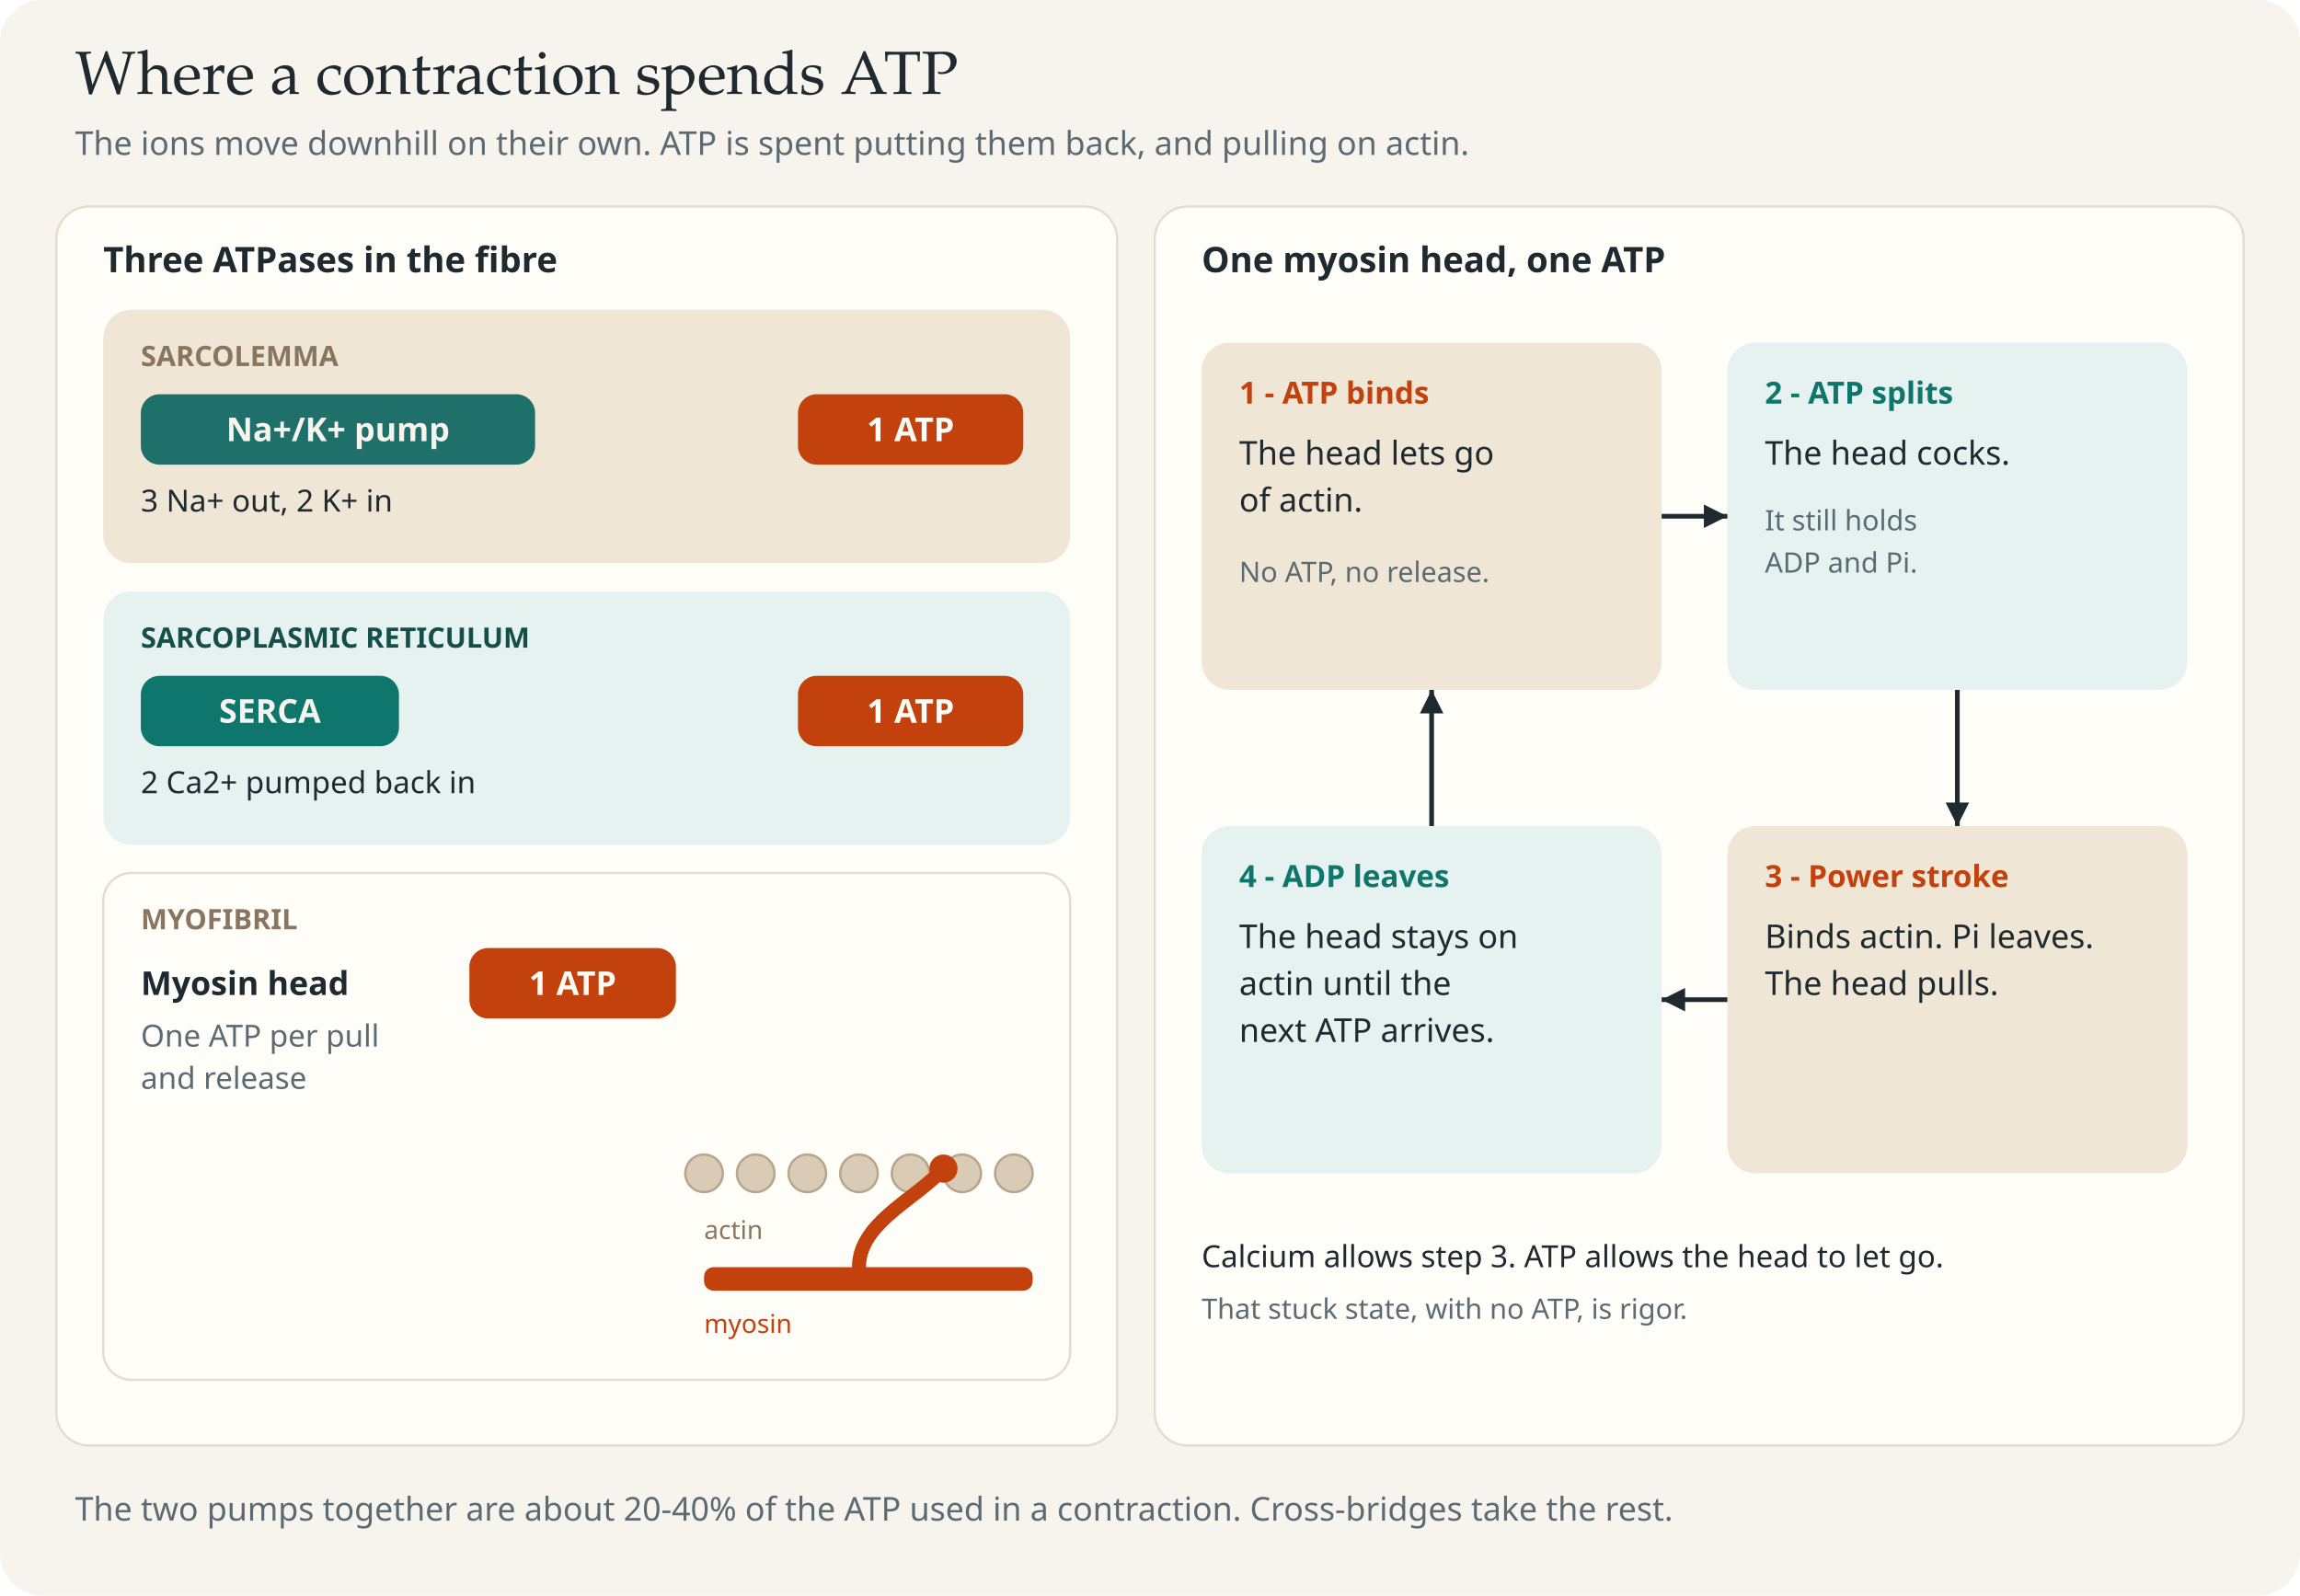
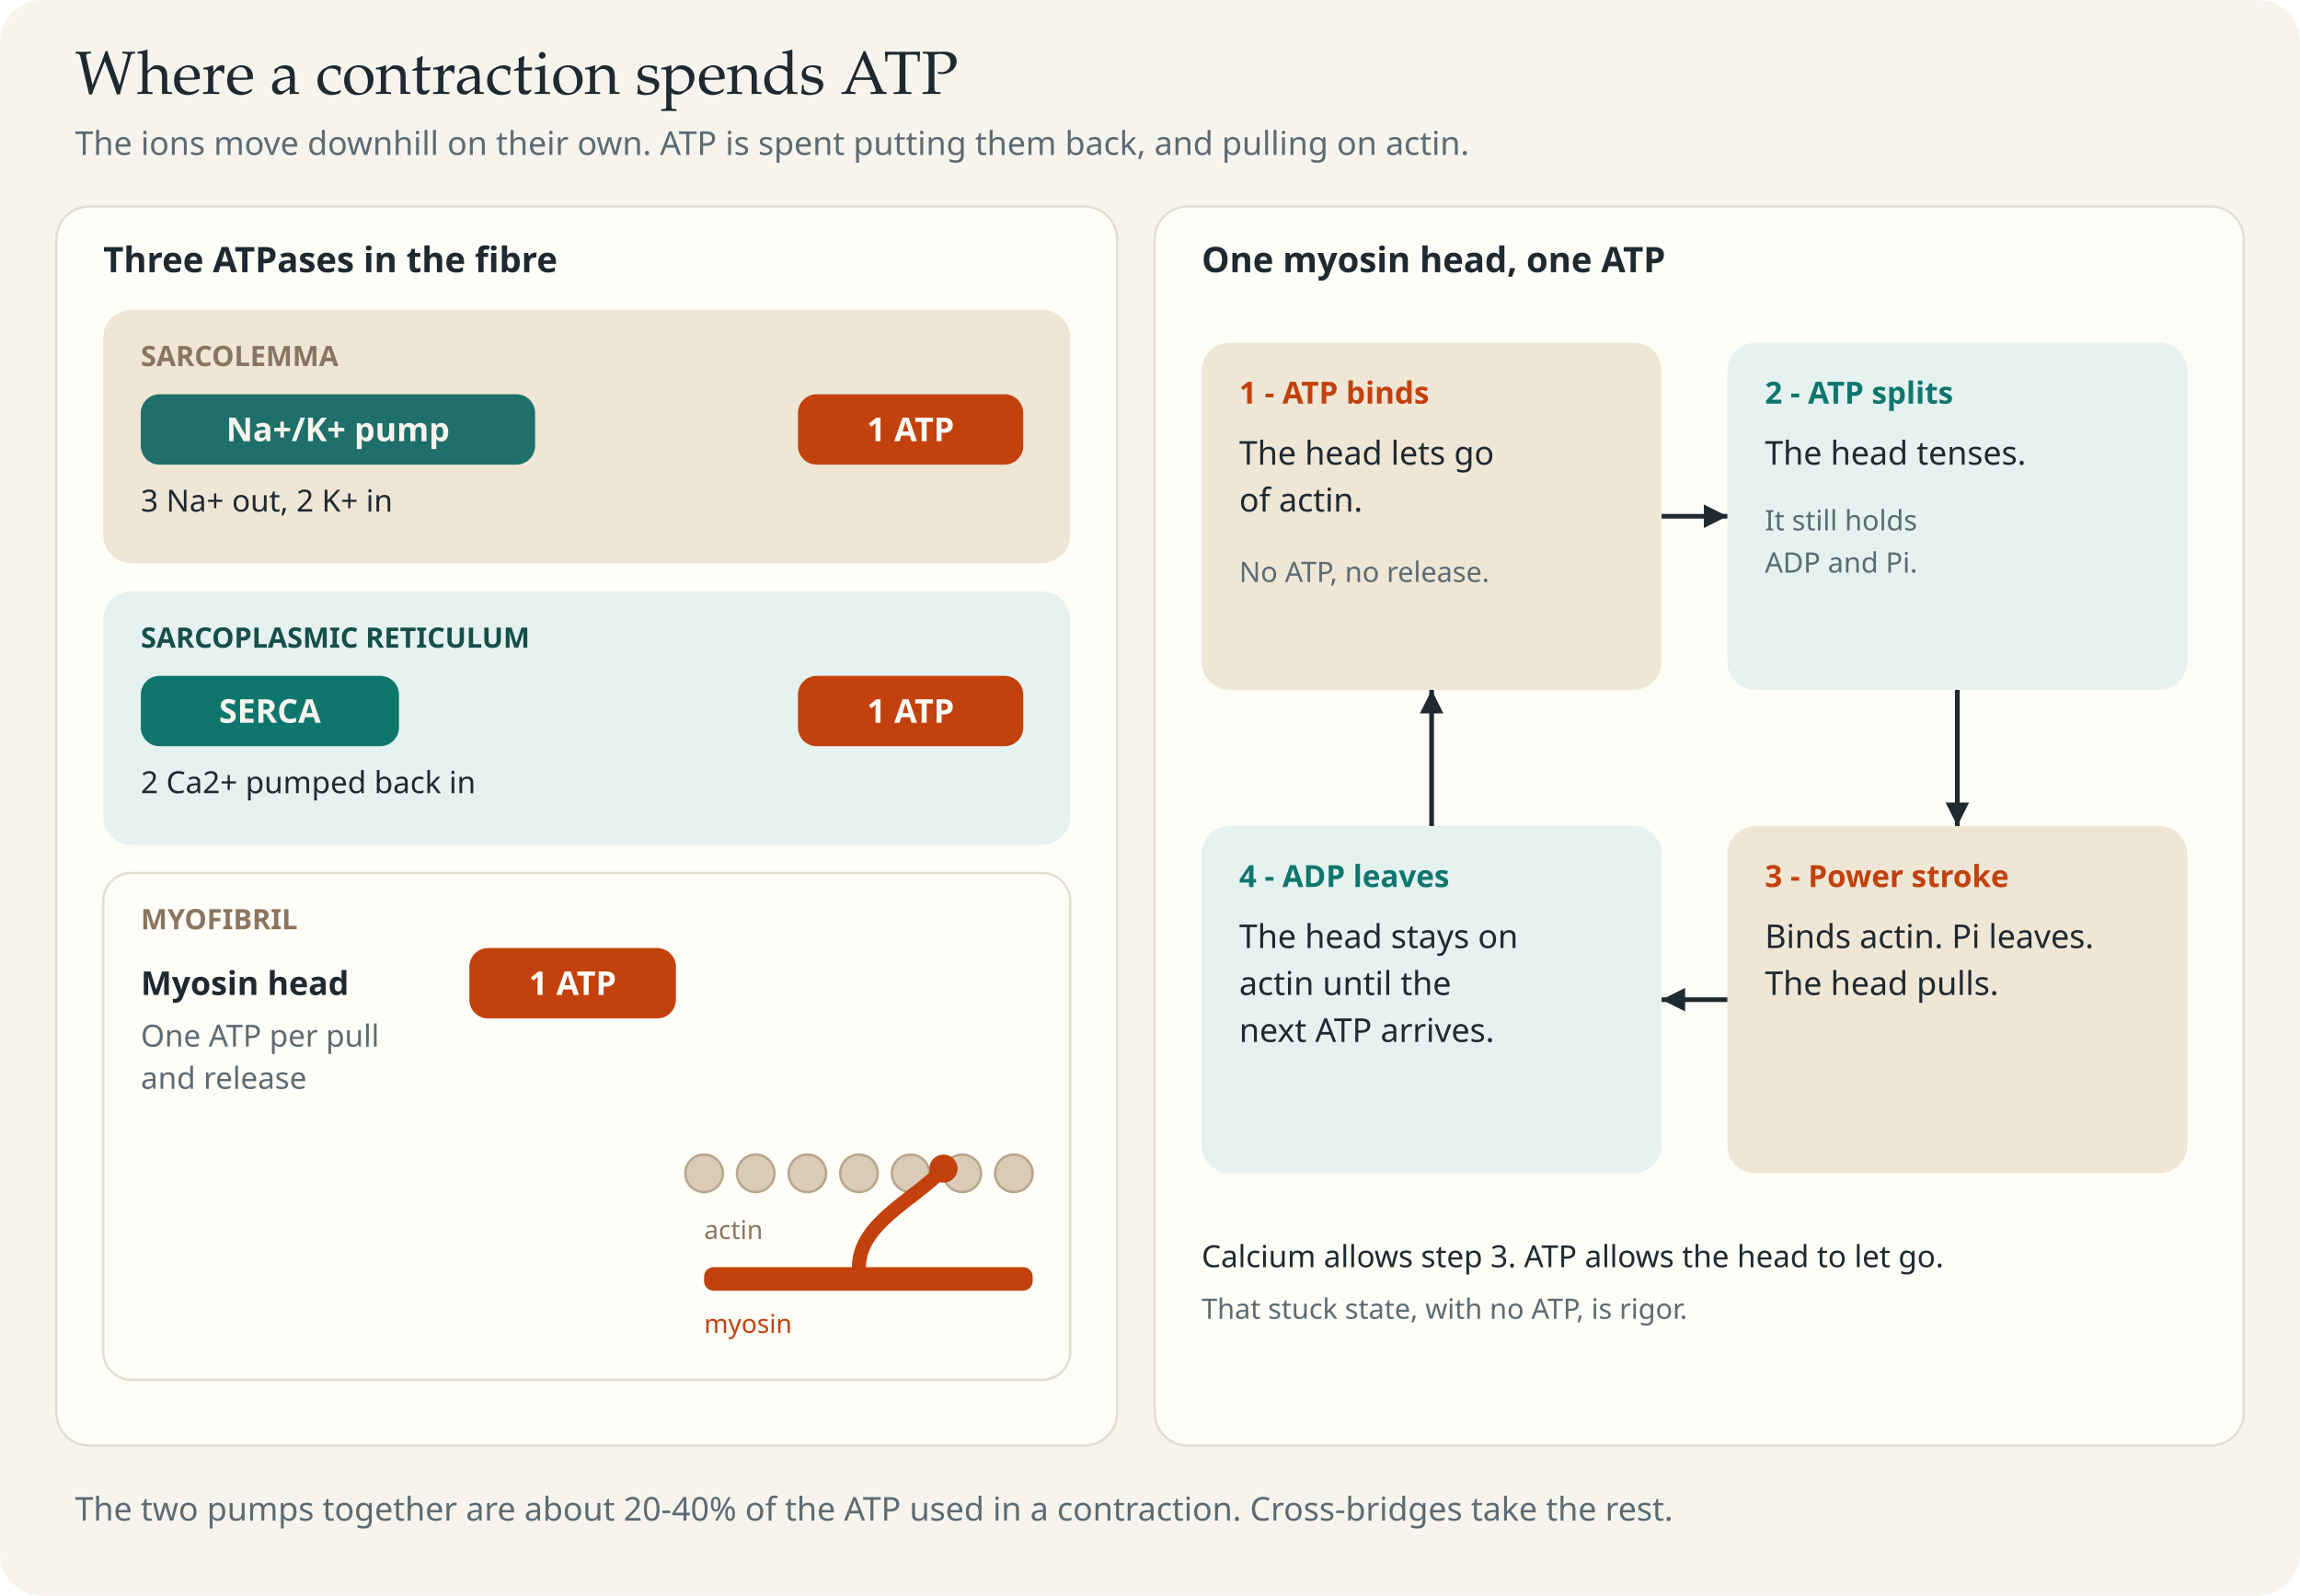
<svg xmlns="http://www.w3.org/2000/svg" viewBox="0 0 980 680" role="img" aria-labelledby="title desc">
  <rect width="980" height="680" rx="18" fill="#f7f4ee" />
  <text x="32" y="40" fill="#1e2930" font-family="Palatino, Georgia, serif" font-size="26">Where a contraction spends ATP</text>
  <text x="32" y="66" fill="#5c6b73" font-family="ui-sans-serif, system-ui, sans-serif" font-size="14">The ions move downhill on their own. ATP is spent putting them back, and pulling on actin.</text>
  <rect x="24" y="88" width="452" height="528" rx="14" fill="#fffdf8" stroke="#e4ddd0" />
  <text x="44" y="116" fill="#1e2930" font-family="ui-sans-serif, system-ui, sans-serif" font-size="15" font-weight="700">Three ATPases in the fibre</text>
  <rect x="44" y="132" width="412" height="108" rx="12" fill="#efe6d6" />
  <text x="60" y="156" fill="#8a7560" font-family="ui-sans-serif, system-ui, sans-serif" font-size="12" font-weight="700">SARCOLEMMA</text>
  <rect x="60" y="168" width="168" height="30" rx="8" fill="#1f6f6a" />
  <text x="144" y="188" text-anchor="middle" fill="#f7f4ee" font-family="ui-sans-serif, system-ui, sans-serif" font-size="14" font-weight="700">Na+/K+ pump</text>
  <text x="60" y="218" fill="#1e2930" font-family="ui-sans-serif, system-ui, sans-serif" font-size="13">3 Na+ out, 2 K+ in</text>
  <rect x="340" y="168" width="96" height="30" rx="8" fill="#c2410c" />
  <text x="388" y="188" text-anchor="middle" fill="#fffdf8" font-family="ui-sans-serif, system-ui, sans-serif" font-size="14" font-weight="700">1 ATP</text>
  <rect x="44" y="252" width="412" height="108" rx="12" fill="#e5f2f0" />
  <text x="60" y="276" fill="#164e4a" font-family="ui-sans-serif, system-ui, sans-serif" font-size="12" font-weight="700">SARCOPLASMIC RETICULUM</text>
  <rect x="60" y="288" width="110" height="30" rx="8" fill="#0f766e" />
  <text x="115" y="308" text-anchor="middle" fill="#f7f4ee" font-family="ui-sans-serif, system-ui, sans-serif" font-size="14" font-weight="700">SERCA</text>
  <text x="60" y="338" fill="#1e2930" font-family="ui-sans-serif, system-ui, sans-serif" font-size="13">2 Ca2+ pumped back in</text>
  <rect x="340" y="288" width="96" height="30" rx="8" fill="#c2410c" />
  <text x="388" y="308" text-anchor="middle" fill="#fffdf8" font-family="ui-sans-serif, system-ui, sans-serif" font-size="14" font-weight="700">1 ATP</text>
  <rect x="44" y="372" width="412" height="216" rx="12" fill="#fffdf8" stroke="#e4ddd0" />
  <text x="60" y="396" fill="#8a7560" font-family="ui-sans-serif, system-ui, sans-serif" font-size="12" font-weight="700">MYOFIBRIL</text>
  <text x="60" y="424" fill="#1e2930" font-family="ui-sans-serif, system-ui, sans-serif" font-size="14" font-weight="700">Myosin head</text>
  <text x="60" y="446" fill="#5c6b73" font-family="ui-sans-serif, system-ui, sans-serif" font-size="13">One ATP per pull</text>
  <text x="60" y="464" fill="#5c6b73" font-family="ui-sans-serif, system-ui, sans-serif" font-size="13">and release</text>
  <rect x="200" y="404" width="88" height="30" rx="8" fill="#c2410c" />
  <text x="244" y="424" text-anchor="middle" fill="#fffdf8" font-family="ui-sans-serif, system-ui, sans-serif" font-size="14" font-weight="700">1 ATP</text>
  <g fill="#d9cbb6" stroke="#b7a58c">
    <circle cx="300" cy="500" r="8" />
    <circle cx="322" cy="500" r="8" />
    <circle cx="344" cy="500" r="8" />
    <circle cx="366" cy="500" r="8" />
    <circle cx="388" cy="500" r="8" />
    <circle cx="410" cy="500" r="8" />
    <circle cx="432" cy="500" r="8" />
  </g>
  <text x="300" y="528" fill="#8a7560" font-family="ui-sans-serif, system-ui, sans-serif" font-size="11">actin</text>
  <rect x="300" y="540" width="140" height="10" rx="4" fill="#c2410c" />
  <path d="M366 540 C366 522 388 512 400 500" fill="none" stroke="#c2410c" stroke-width="6" stroke-linecap="round" />
  <circle cx="402" cy="498" r="6" fill="#c2410c" />
  <text x="300" y="568" fill="#c2410c" font-family="ui-sans-serif, system-ui, sans-serif" font-size="11">myosin</text>
  <rect x="492" y="88" width="464" height="528" rx="14" fill="#fffdf8" stroke="#e4ddd0" />
  <text x="512" y="116" fill="#1e2930" font-family="ui-sans-serif, system-ui, sans-serif" font-size="15" font-weight="700">One myosin head, one ATP</text>
  <g font-family="ui-sans-serif, system-ui, sans-serif">
    <rect x="512" y="146" width="196" height="148" rx="12" fill="#efe6d6" />
    <text x="528" y="172" fill="#c2410c" font-size="13" font-weight="700">1 - ATP binds</text>
    <text x="528" y="198" fill="#1e2930" font-size="14">The head lets go</text>
    <text x="528" y="218" fill="#1e2930" font-size="14">of actin.</text>
    <text x="528" y="248" fill="#5c6b73" font-size="12">No ATP, no release.</text>
    <rect x="736" y="146" width="196" height="148" rx="12" fill="#e5f2f0" />
    <text x="752" y="172" fill="#0f766e" font-size="13" font-weight="700">2 - ATP splits</text>
-     <text x="752" y="198" fill="#1e2930" font-size="14">The head cocks.</text>
+     <text x="752" y="198" fill="#1e2930" font-size="14">The head tenses.</text>
    <text x="752" y="226" fill="#5c6b73" font-size="12">It still holds</text>
    <text x="752" y="244" fill="#5c6b73" font-size="12">ADP and Pi.</text>
    <rect x="736" y="352" width="196" height="148" rx="12" fill="#efe6d6" />
    <text x="752" y="378" fill="#c2410c" font-size="13" font-weight="700">3 - Power stroke</text>
    <text x="752" y="404" fill="#1e2930" font-size="14">Binds actin. Pi leaves.</text>
    <text x="752" y="424" fill="#1e2930" font-size="14">The head pulls.</text>
    <rect x="512" y="352" width="196" height="148" rx="12" fill="#e5f2f0" />
    <text x="528" y="378" fill="#0f766e" font-size="13" font-weight="700">4 - ADP leaves</text>
    <text x="528" y="404" fill="#1e2930" font-size="14">The head stays on</text>
    <text x="528" y="424" fill="#1e2930" font-size="14">actin until the</text>
    <text x="528" y="444" fill="#1e2930" font-size="14">next ATP arrives.</text>
  </g>
  <path d="M708 220 H736" stroke="#1e2930" stroke-width="2" fill="none" />
  <polygon points="736,220 726,215 726,225" fill="#1e2930" />
  <path d="M834 294 V352" stroke="#1e2930" stroke-width="2" fill="none" />
  <polygon points="834,352 829,342 839,342" fill="#1e2930" />
  <path d="M736 426 H708" stroke="#1e2930" stroke-width="2" fill="none" />
  <polygon points="708,426 718,421 718,431" fill="#1e2930" />
  <path d="M610 352 V294" stroke="#1e2930" stroke-width="2" fill="none" />
  <polygon points="610,294 605,304 615,304" fill="#1e2930" />
  <text x="512" y="540" fill="#1e2930" font-family="ui-sans-serif, system-ui, sans-serif" font-size="13">Calcium allows step 3. ATP allows the head to let go.</text>
  <text x="512" y="562" fill="#5c6b73" font-family="ui-sans-serif, system-ui, sans-serif" font-size="12">That stuck state, with no ATP, is rigor.</text>
  <text x="32" y="648" fill="#5c6b73" font-family="ui-sans-serif, system-ui, sans-serif" font-size="14">The two pumps together are about 20-40% of the ATP used in a contraction. Cross-bridges take the rest.</text>
</svg>
